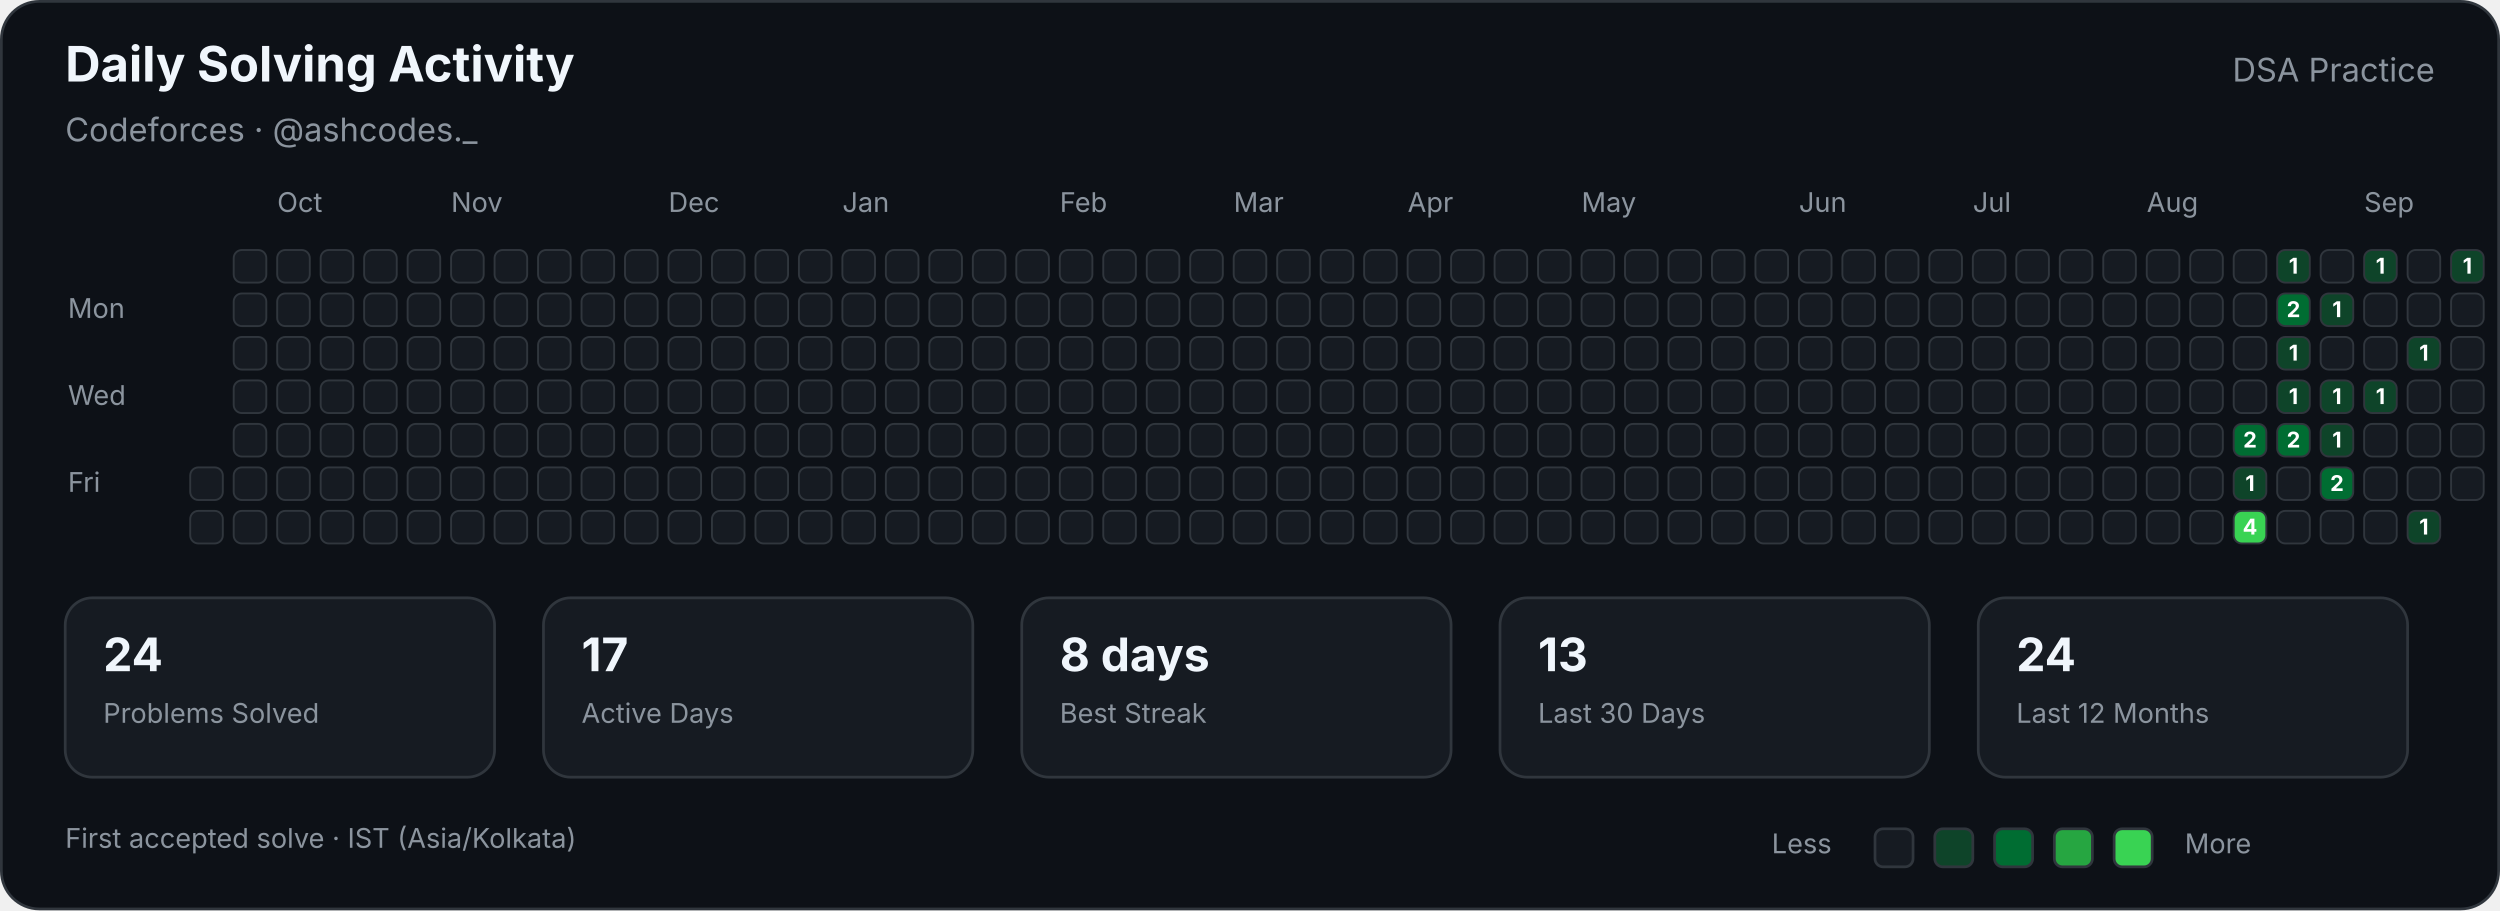
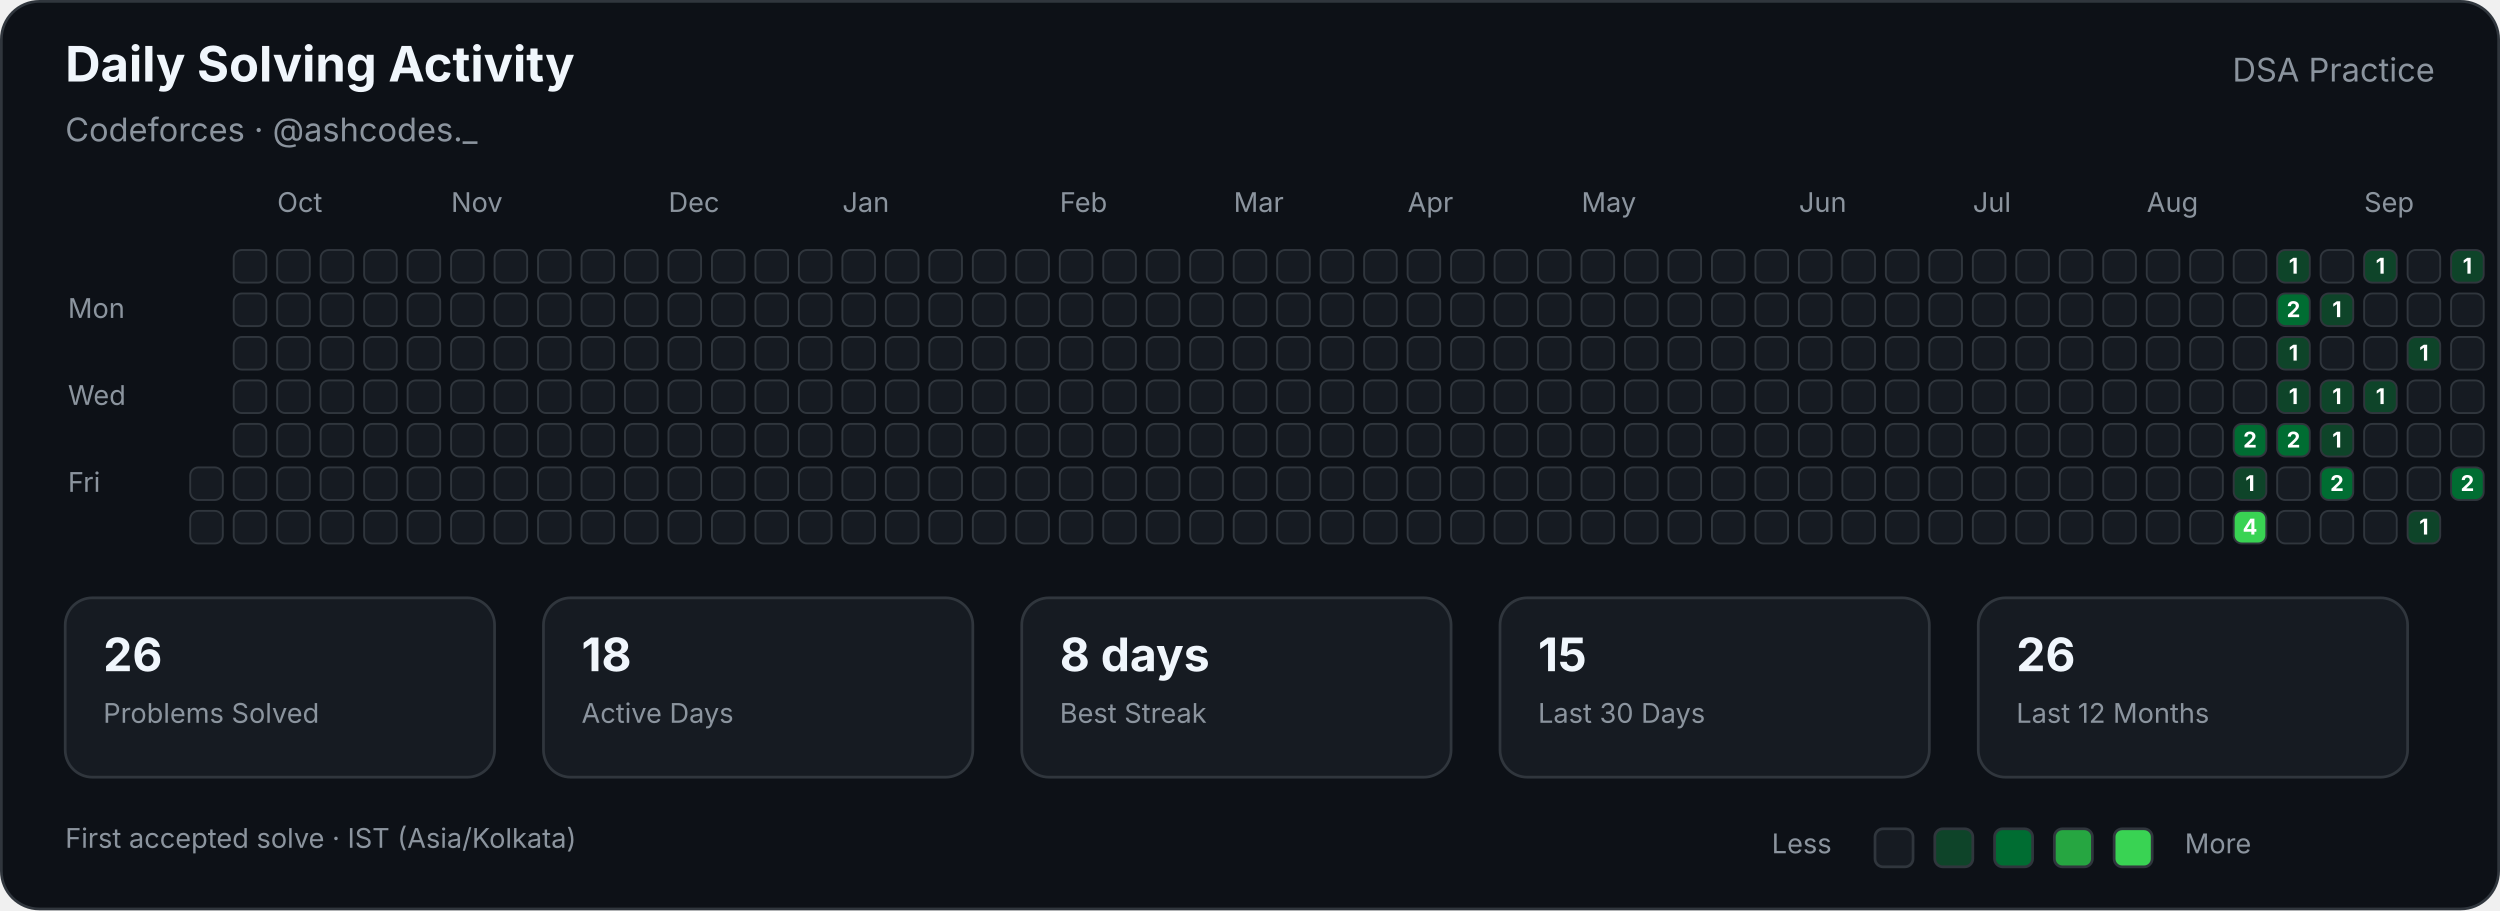
<svg xmlns="http://www.w3.org/2000/svg" width="920" height="335" viewBox="0 0 920 335" role="img" aria-labelledby="title description">
  <style>

        text {
            font-family:
                -apple-system,
                BlinkMacSystemFont,
                "Segoe UI",
                sans-serif;
        }

        .title {
            fill: #f0f6fc;
            font-size: 18px;
            font-weight: 700;
        }

        .subtitle {
            fill: #8b949e;
            font-size: 12px;
        }

        .label {
            fill: #8b949e;
            font-size: 10px;
        }

        .stat-value {
            fill: #f0f6fc;
            font-size: 17px;
            font-weight: 700;
        }

        .stat-label {
            fill: #8b949e;
            font-size: 10px;
        }

        .cell {
            stroke: #30363d;
            stroke-width: 0.7;
        }

        .count {
            fill: #ffffff;
            font-size: 8px;
            font-weight: 700;
            pointer-events: none;
        }
        
</style>
  <rect x="0.5" y="0.5" width="919" height="334" rx="14" fill="#0d1117" stroke="#30363d" />
  <text class="title" x="24" y="30">Daily Solving Activity</text>
  <text class="subtitle" x="24" y="52">Codeforces · @ashcodes._</text>
  <text class="subtitle" x="896" y="30" text-anchor="end">DSA Practice</text>
  <text class="label" x="102" y="78">Oct</text>
  <text class="label" x="166" y="78">Nov</text>
  <text class="label" x="246" y="78">Dec</text>
  <text class="label" x="310" y="78">Jan</text>
  <text class="label" x="390" y="78">Feb</text>
  <text class="label" x="454" y="78">Mar</text>
  <text class="label" x="518" y="78">Apr</text>
  <text class="label" x="582" y="78">May</text>
  <text class="label" x="662" y="78">Jun</text>
  <text class="label" x="726" y="78">Jul</text>
  <text class="label" x="790" y="78">Aug</text>
  <text class="label" x="870" y="78">Sep</text>
  <text class="label" x="25" y="117">Mon</text>
  <text class="label" x="25" y="149">Wed</text>
  <text class="label" x="25" y="181">Fri</text>
  <rect class="cell" x="70" y="172" width="12" height="12" rx="3" fill="#161b22">
</rect>
  <rect class="cell" x="70" y="188" width="12" height="12" rx="3" fill="#161b22">
</rect>
  <rect class="cell" x="86" y="92" width="12" height="12" rx="3" fill="#161b22">
</rect>
  <rect class="cell" x="86" y="108" width="12" height="12" rx="3" fill="#161b22">
</rect>
  <rect class="cell" x="86" y="124" width="12" height="12" rx="3" fill="#161b22">
</rect>
  <rect class="cell" x="86" y="140" width="12" height="12" rx="3" fill="#161b22">
</rect>
  <rect class="cell" x="86" y="156" width="12" height="12" rx="3" fill="#161b22">
</rect>
  <rect class="cell" x="86" y="172" width="12" height="12" rx="3" fill="#161b22">
</rect>
  <rect class="cell" x="86" y="188" width="12" height="12" rx="3" fill="#161b22">
</rect>
  <rect class="cell" x="102" y="92" width="12" height="12" rx="3" fill="#161b22">
</rect>
  <rect class="cell" x="102" y="108" width="12" height="12" rx="3" fill="#161b22">
</rect>
  <rect class="cell" x="102" y="124" width="12" height="12" rx="3" fill="#161b22">
</rect>
  <rect class="cell" x="102" y="140" width="12" height="12" rx="3" fill="#161b22">
</rect>
  <rect class="cell" x="102" y="156" width="12" height="12" rx="3" fill="#161b22">
</rect>
  <rect class="cell" x="102" y="172" width="12" height="12" rx="3" fill="#161b22">
</rect>
  <rect class="cell" x="102" y="188" width="12" height="12" rx="3" fill="#161b22">
</rect>
  <rect class="cell" x="118" y="92" width="12" height="12" rx="3" fill="#161b22">
</rect>
  <rect class="cell" x="118" y="108" width="12" height="12" rx="3" fill="#161b22">
</rect>
  <rect class="cell" x="118" y="124" width="12" height="12" rx="3" fill="#161b22">
</rect>
  <rect class="cell" x="118" y="140" width="12" height="12" rx="3" fill="#161b22">
</rect>
  <rect class="cell" x="118" y="156" width="12" height="12" rx="3" fill="#161b22">
</rect>
  <rect class="cell" x="118" y="172" width="12" height="12" rx="3" fill="#161b22">
</rect>
  <rect class="cell" x="118" y="188" width="12" height="12" rx="3" fill="#161b22">
</rect>
  <rect class="cell" x="134" y="92" width="12" height="12" rx="3" fill="#161b22">
</rect>
  <rect class="cell" x="134" y="108" width="12" height="12" rx="3" fill="#161b22">
</rect>
  <rect class="cell" x="134" y="124" width="12" height="12" rx="3" fill="#161b22">
</rect>
  <rect class="cell" x="134" y="140" width="12" height="12" rx="3" fill="#161b22">
</rect>
  <rect class="cell" x="134" y="156" width="12" height="12" rx="3" fill="#161b22">
</rect>
  <rect class="cell" x="134" y="172" width="12" height="12" rx="3" fill="#161b22">
</rect>
  <rect class="cell" x="134" y="188" width="12" height="12" rx="3" fill="#161b22">
</rect>
  <rect class="cell" x="150" y="92" width="12" height="12" rx="3" fill="#161b22">
</rect>
  <rect class="cell" x="150" y="108" width="12" height="12" rx="3" fill="#161b22">
</rect>
  <rect class="cell" x="150" y="124" width="12" height="12" rx="3" fill="#161b22">
</rect>
  <rect class="cell" x="150" y="140" width="12" height="12" rx="3" fill="#161b22">
</rect>
  <rect class="cell" x="150" y="156" width="12" height="12" rx="3" fill="#161b22">
</rect>
  <rect class="cell" x="150" y="172" width="12" height="12" rx="3" fill="#161b22">
</rect>
  <rect class="cell" x="150" y="188" width="12" height="12" rx="3" fill="#161b22">
</rect>
  <rect class="cell" x="166" y="92" width="12" height="12" rx="3" fill="#161b22">
</rect>
  <rect class="cell" x="166" y="108" width="12" height="12" rx="3" fill="#161b22">
</rect>
  <rect class="cell" x="166" y="124" width="12" height="12" rx="3" fill="#161b22">
</rect>
  <rect class="cell" x="166" y="140" width="12" height="12" rx="3" fill="#161b22">
</rect>
  <rect class="cell" x="166" y="156" width="12" height="12" rx="3" fill="#161b22">
</rect>
  <rect class="cell" x="166" y="172" width="12" height="12" rx="3" fill="#161b22">
</rect>
  <rect class="cell" x="166" y="188" width="12" height="12" rx="3" fill="#161b22">
</rect>
  <rect class="cell" x="182" y="92" width="12" height="12" rx="3" fill="#161b22">
</rect>
  <rect class="cell" x="182" y="108" width="12" height="12" rx="3" fill="#161b22">
</rect>
  <rect class="cell" x="182" y="124" width="12" height="12" rx="3" fill="#161b22">
</rect>
  <rect class="cell" x="182" y="140" width="12" height="12" rx="3" fill="#161b22">
</rect>
  <rect class="cell" x="182" y="156" width="12" height="12" rx="3" fill="#161b22">
</rect>
  <rect class="cell" x="182" y="172" width="12" height="12" rx="3" fill="#161b22">
</rect>
  <rect class="cell" x="182" y="188" width="12" height="12" rx="3" fill="#161b22">
</rect>
  <rect class="cell" x="198" y="92" width="12" height="12" rx="3" fill="#161b22">
</rect>
  <rect class="cell" x="198" y="108" width="12" height="12" rx="3" fill="#161b22">
</rect>
  <rect class="cell" x="198" y="124" width="12" height="12" rx="3" fill="#161b22">
</rect>
  <rect class="cell" x="198" y="140" width="12" height="12" rx="3" fill="#161b22">
</rect>
  <rect class="cell" x="198" y="156" width="12" height="12" rx="3" fill="#161b22">
</rect>
  <rect class="cell" x="198" y="172" width="12" height="12" rx="3" fill="#161b22">
</rect>
  <rect class="cell" x="198" y="188" width="12" height="12" rx="3" fill="#161b22">
</rect>
  <rect class="cell" x="214" y="92" width="12" height="12" rx="3" fill="#161b22">
</rect>
  <rect class="cell" x="214" y="108" width="12" height="12" rx="3" fill="#161b22">
</rect>
  <rect class="cell" x="214" y="124" width="12" height="12" rx="3" fill="#161b22">
</rect>
  <rect class="cell" x="214" y="140" width="12" height="12" rx="3" fill="#161b22">
</rect>
  <rect class="cell" x="214" y="156" width="12" height="12" rx="3" fill="#161b22">
</rect>
  <rect class="cell" x="214" y="172" width="12" height="12" rx="3" fill="#161b22">
</rect>
  <rect class="cell" x="214" y="188" width="12" height="12" rx="3" fill="#161b22">
</rect>
  <rect class="cell" x="230" y="92" width="12" height="12" rx="3" fill="#161b22">
</rect>
  <rect class="cell" x="230" y="108" width="12" height="12" rx="3" fill="#161b22">
</rect>
  <rect class="cell" x="230" y="124" width="12" height="12" rx="3" fill="#161b22">
</rect>
  <rect class="cell" x="230" y="140" width="12" height="12" rx="3" fill="#161b22">
</rect>
  <rect class="cell" x="230" y="156" width="12" height="12" rx="3" fill="#161b22">
</rect>
  <rect class="cell" x="230" y="172" width="12" height="12" rx="3" fill="#161b22">
</rect>
  <rect class="cell" x="230" y="188" width="12" height="12" rx="3" fill="#161b22">
</rect>
  <rect class="cell" x="246" y="92" width="12" height="12" rx="3" fill="#161b22">
</rect>
  <rect class="cell" x="246" y="108" width="12" height="12" rx="3" fill="#161b22">
</rect>
  <rect class="cell" x="246" y="124" width="12" height="12" rx="3" fill="#161b22">
</rect>
  <rect class="cell" x="246" y="140" width="12" height="12" rx="3" fill="#161b22">
</rect>
  <rect class="cell" x="246" y="156" width="12" height="12" rx="3" fill="#161b22">
</rect>
  <rect class="cell" x="246" y="172" width="12" height="12" rx="3" fill="#161b22">
</rect>
  <rect class="cell" x="246" y="188" width="12" height="12" rx="3" fill="#161b22">
</rect>
  <rect class="cell" x="262" y="92" width="12" height="12" rx="3" fill="#161b22">
</rect>
  <rect class="cell" x="262" y="108" width="12" height="12" rx="3" fill="#161b22">
</rect>
  <rect class="cell" x="262" y="124" width="12" height="12" rx="3" fill="#161b22">
</rect>
  <rect class="cell" x="262" y="140" width="12" height="12" rx="3" fill="#161b22">
</rect>
  <rect class="cell" x="262" y="156" width="12" height="12" rx="3" fill="#161b22">
</rect>
  <rect class="cell" x="262" y="172" width="12" height="12" rx="3" fill="#161b22">
</rect>
  <rect class="cell" x="262" y="188" width="12" height="12" rx="3" fill="#161b22">
</rect>
  <rect class="cell" x="278" y="92" width="12" height="12" rx="3" fill="#161b22">
</rect>
  <rect class="cell" x="278" y="108" width="12" height="12" rx="3" fill="#161b22">
</rect>
  <rect class="cell" x="278" y="124" width="12" height="12" rx="3" fill="#161b22">
</rect>
  <rect class="cell" x="278" y="140" width="12" height="12" rx="3" fill="#161b22">
</rect>
  <rect class="cell" x="278" y="156" width="12" height="12" rx="3" fill="#161b22">
</rect>
  <rect class="cell" x="278" y="172" width="12" height="12" rx="3" fill="#161b22">
</rect>
  <rect class="cell" x="278" y="188" width="12" height="12" rx="3" fill="#161b22">
</rect>
  <rect class="cell" x="294" y="92" width="12" height="12" rx="3" fill="#161b22">
</rect>
  <rect class="cell" x="294" y="108" width="12" height="12" rx="3" fill="#161b22">
</rect>
  <rect class="cell" x="294" y="124" width="12" height="12" rx="3" fill="#161b22">
</rect>
  <rect class="cell" x="294" y="140" width="12" height="12" rx="3" fill="#161b22">
</rect>
  <rect class="cell" x="294" y="156" width="12" height="12" rx="3" fill="#161b22">
</rect>
  <rect class="cell" x="294" y="172" width="12" height="12" rx="3" fill="#161b22">
</rect>
  <rect class="cell" x="294" y="188" width="12" height="12" rx="3" fill="#161b22">
</rect>
  <rect class="cell" x="310" y="92" width="12" height="12" rx="3" fill="#161b22">
</rect>
  <rect class="cell" x="310" y="108" width="12" height="12" rx="3" fill="#161b22">
</rect>
  <rect class="cell" x="310" y="124" width="12" height="12" rx="3" fill="#161b22">
</rect>
  <rect class="cell" x="310" y="140" width="12" height="12" rx="3" fill="#161b22">
</rect>
  <rect class="cell" x="310" y="156" width="12" height="12" rx="3" fill="#161b22">
</rect>
  <rect class="cell" x="310" y="172" width="12" height="12" rx="3" fill="#161b22">
</rect>
  <rect class="cell" x="310" y="188" width="12" height="12" rx="3" fill="#161b22">
</rect>
  <rect class="cell" x="326" y="92" width="12" height="12" rx="3" fill="#161b22">
</rect>
  <rect class="cell" x="326" y="108" width="12" height="12" rx="3" fill="#161b22">
</rect>
  <rect class="cell" x="326" y="124" width="12" height="12" rx="3" fill="#161b22">
</rect>
  <rect class="cell" x="326" y="140" width="12" height="12" rx="3" fill="#161b22">
</rect>
  <rect class="cell" x="326" y="156" width="12" height="12" rx="3" fill="#161b22">
</rect>
  <rect class="cell" x="326" y="172" width="12" height="12" rx="3" fill="#161b22">
</rect>
  <rect class="cell" x="326" y="188" width="12" height="12" rx="3" fill="#161b22">
</rect>
  <rect class="cell" x="342" y="92" width="12" height="12" rx="3" fill="#161b22">
</rect>
  <rect class="cell" x="342" y="108" width="12" height="12" rx="3" fill="#161b22">
</rect>
  <rect class="cell" x="342" y="124" width="12" height="12" rx="3" fill="#161b22">
</rect>
  <rect class="cell" x="342" y="140" width="12" height="12" rx="3" fill="#161b22">
</rect>
  <rect class="cell" x="342" y="156" width="12" height="12" rx="3" fill="#161b22">
</rect>
  <rect class="cell" x="342" y="172" width="12" height="12" rx="3" fill="#161b22">
</rect>
  <rect class="cell" x="342" y="188" width="12" height="12" rx="3" fill="#161b22">
</rect>
  <rect class="cell" x="358" y="92" width="12" height="12" rx="3" fill="#161b22">
</rect>
  <rect class="cell" x="358" y="108" width="12" height="12" rx="3" fill="#161b22">
</rect>
  <rect class="cell" x="358" y="124" width="12" height="12" rx="3" fill="#161b22">
</rect>
  <rect class="cell" x="358" y="140" width="12" height="12" rx="3" fill="#161b22">
</rect>
  <rect class="cell" x="358" y="156" width="12" height="12" rx="3" fill="#161b22">
</rect>
  <rect class="cell" x="358" y="172" width="12" height="12" rx="3" fill="#161b22">
</rect>
  <rect class="cell" x="358" y="188" width="12" height="12" rx="3" fill="#161b22">
</rect>
  <rect class="cell" x="374" y="92" width="12" height="12" rx="3" fill="#161b22">
</rect>
  <rect class="cell" x="374" y="108" width="12" height="12" rx="3" fill="#161b22">
</rect>
  <rect class="cell" x="374" y="124" width="12" height="12" rx="3" fill="#161b22">
</rect>
  <rect class="cell" x="374" y="140" width="12" height="12" rx="3" fill="#161b22">
</rect>
  <rect class="cell" x="374" y="156" width="12" height="12" rx="3" fill="#161b22">
</rect>
  <rect class="cell" x="374" y="172" width="12" height="12" rx="3" fill="#161b22">
</rect>
  <rect class="cell" x="374" y="188" width="12" height="12" rx="3" fill="#161b22">
</rect>
  <rect class="cell" x="390" y="92" width="12" height="12" rx="3" fill="#161b22">
</rect>
  <rect class="cell" x="390" y="108" width="12" height="12" rx="3" fill="#161b22">
</rect>
  <rect class="cell" x="390" y="124" width="12" height="12" rx="3" fill="#161b22">
</rect>
  <rect class="cell" x="390" y="140" width="12" height="12" rx="3" fill="#161b22">
</rect>
  <rect class="cell" x="390" y="156" width="12" height="12" rx="3" fill="#161b22">
</rect>
  <rect class="cell" x="390" y="172" width="12" height="12" rx="3" fill="#161b22">
</rect>
  <rect class="cell" x="390" y="188" width="12" height="12" rx="3" fill="#161b22">
</rect>
  <rect class="cell" x="406" y="92" width="12" height="12" rx="3" fill="#161b22">
</rect>
  <rect class="cell" x="406" y="108" width="12" height="12" rx="3" fill="#161b22">
</rect>
  <rect class="cell" x="406" y="124" width="12" height="12" rx="3" fill="#161b22">
</rect>
  <rect class="cell" x="406" y="140" width="12" height="12" rx="3" fill="#161b22">
</rect>
  <rect class="cell" x="406" y="156" width="12" height="12" rx="3" fill="#161b22">
</rect>
  <rect class="cell" x="406" y="172" width="12" height="12" rx="3" fill="#161b22">
</rect>
  <rect class="cell" x="406" y="188" width="12" height="12" rx="3" fill="#161b22">
</rect>
  <rect class="cell" x="422" y="92" width="12" height="12" rx="3" fill="#161b22">
</rect>
  <rect class="cell" x="422" y="108" width="12" height="12" rx="3" fill="#161b22">
</rect>
  <rect class="cell" x="422" y="124" width="12" height="12" rx="3" fill="#161b22">
</rect>
  <rect class="cell" x="422" y="140" width="12" height="12" rx="3" fill="#161b22">
</rect>
  <rect class="cell" x="422" y="156" width="12" height="12" rx="3" fill="#161b22">
</rect>
  <rect class="cell" x="422" y="172" width="12" height="12" rx="3" fill="#161b22">
</rect>
  <rect class="cell" x="422" y="188" width="12" height="12" rx="3" fill="#161b22">
</rect>
  <rect class="cell" x="438" y="92" width="12" height="12" rx="3" fill="#161b22">
</rect>
  <rect class="cell" x="438" y="108" width="12" height="12" rx="3" fill="#161b22">
</rect>
  <rect class="cell" x="438" y="124" width="12" height="12" rx="3" fill="#161b22">
</rect>
  <rect class="cell" x="438" y="140" width="12" height="12" rx="3" fill="#161b22">
</rect>
  <rect class="cell" x="438" y="156" width="12" height="12" rx="3" fill="#161b22">
</rect>
  <rect class="cell" x="438" y="172" width="12" height="12" rx="3" fill="#161b22">
</rect>
  <rect class="cell" x="438" y="188" width="12" height="12" rx="3" fill="#161b22">
</rect>
  <rect class="cell" x="454" y="92" width="12" height="12" rx="3" fill="#161b22">
</rect>
  <rect class="cell" x="454" y="108" width="12" height="12" rx="3" fill="#161b22">
</rect>
  <rect class="cell" x="454" y="124" width="12" height="12" rx="3" fill="#161b22">
</rect>
  <rect class="cell" x="454" y="140" width="12" height="12" rx="3" fill="#161b22">
</rect>
  <rect class="cell" x="454" y="156" width="12" height="12" rx="3" fill="#161b22">
</rect>
  <rect class="cell" x="454" y="172" width="12" height="12" rx="3" fill="#161b22">
</rect>
  <rect class="cell" x="454" y="188" width="12" height="12" rx="3" fill="#161b22">
</rect>
  <rect class="cell" x="470" y="92" width="12" height="12" rx="3" fill="#161b22">
</rect>
  <rect class="cell" x="470" y="108" width="12" height="12" rx="3" fill="#161b22">
</rect>
  <rect class="cell" x="470" y="124" width="12" height="12" rx="3" fill="#161b22">
</rect>
  <rect class="cell" x="470" y="140" width="12" height="12" rx="3" fill="#161b22">
</rect>
  <rect class="cell" x="470" y="156" width="12" height="12" rx="3" fill="#161b22">
</rect>
  <rect class="cell" x="470" y="172" width="12" height="12" rx="3" fill="#161b22">
</rect>
  <rect class="cell" x="470" y="188" width="12" height="12" rx="3" fill="#161b22">
</rect>
  <rect class="cell" x="486" y="92" width="12" height="12" rx="3" fill="#161b22">
</rect>
  <rect class="cell" x="486" y="108" width="12" height="12" rx="3" fill="#161b22">
</rect>
  <rect class="cell" x="486" y="124" width="12" height="12" rx="3" fill="#161b22">
</rect>
  <rect class="cell" x="486" y="140" width="12" height="12" rx="3" fill="#161b22">
</rect>
  <rect class="cell" x="486" y="156" width="12" height="12" rx="3" fill="#161b22">
</rect>
  <rect class="cell" x="486" y="172" width="12" height="12" rx="3" fill="#161b22">
</rect>
  <rect class="cell" x="486" y="188" width="12" height="12" rx="3" fill="#161b22">
</rect>
  <rect class="cell" x="502" y="92" width="12" height="12" rx="3" fill="#161b22">
</rect>
  <rect class="cell" x="502" y="108" width="12" height="12" rx="3" fill="#161b22">
</rect>
  <rect class="cell" x="502" y="124" width="12" height="12" rx="3" fill="#161b22">
</rect>
  <rect class="cell" x="502" y="140" width="12" height="12" rx="3" fill="#161b22">
</rect>
  <rect class="cell" x="502" y="156" width="12" height="12" rx="3" fill="#161b22">
</rect>
  <rect class="cell" x="502" y="172" width="12" height="12" rx="3" fill="#161b22">
</rect>
  <rect class="cell" x="502" y="188" width="12" height="12" rx="3" fill="#161b22">
</rect>
  <rect class="cell" x="518" y="92" width="12" height="12" rx="3" fill="#161b22">
</rect>
  <rect class="cell" x="518" y="108" width="12" height="12" rx="3" fill="#161b22">
</rect>
  <rect class="cell" x="518" y="124" width="12" height="12" rx="3" fill="#161b22">
</rect>
  <rect class="cell" x="518" y="140" width="12" height="12" rx="3" fill="#161b22">
</rect>
  <rect class="cell" x="518" y="156" width="12" height="12" rx="3" fill="#161b22">
</rect>
  <rect class="cell" x="518" y="172" width="12" height="12" rx="3" fill="#161b22">
</rect>
  <rect class="cell" x="518" y="188" width="12" height="12" rx="3" fill="#161b22">
</rect>
  <rect class="cell" x="534" y="92" width="12" height="12" rx="3" fill="#161b22">
</rect>
  <rect class="cell" x="534" y="108" width="12" height="12" rx="3" fill="#161b22">
</rect>
  <rect class="cell" x="534" y="124" width="12" height="12" rx="3" fill="#161b22">
</rect>
  <rect class="cell" x="534" y="140" width="12" height="12" rx="3" fill="#161b22">
</rect>
  <rect class="cell" x="534" y="156" width="12" height="12" rx="3" fill="#161b22">
</rect>
  <rect class="cell" x="534" y="172" width="12" height="12" rx="3" fill="#161b22">
</rect>
  <rect class="cell" x="534" y="188" width="12" height="12" rx="3" fill="#161b22">
</rect>
  <rect class="cell" x="550" y="92" width="12" height="12" rx="3" fill="#161b22">
</rect>
  <rect class="cell" x="550" y="108" width="12" height="12" rx="3" fill="#161b22">
</rect>
  <rect class="cell" x="550" y="124" width="12" height="12" rx="3" fill="#161b22">
</rect>
  <rect class="cell" x="550" y="140" width="12" height="12" rx="3" fill="#161b22">
</rect>
  <rect class="cell" x="550" y="156" width="12" height="12" rx="3" fill="#161b22">
</rect>
  <rect class="cell" x="550" y="172" width="12" height="12" rx="3" fill="#161b22">
</rect>
  <rect class="cell" x="550" y="188" width="12" height="12" rx="3" fill="#161b22">
</rect>
  <rect class="cell" x="566" y="92" width="12" height="12" rx="3" fill="#161b22">
</rect>
  <rect class="cell" x="566" y="108" width="12" height="12" rx="3" fill="#161b22">
</rect>
  <rect class="cell" x="566" y="124" width="12" height="12" rx="3" fill="#161b22">
</rect>
  <rect class="cell" x="566" y="140" width="12" height="12" rx="3" fill="#161b22">
</rect>
  <rect class="cell" x="566" y="156" width="12" height="12" rx="3" fill="#161b22">
</rect>
  <rect class="cell" x="566" y="172" width="12" height="12" rx="3" fill="#161b22">
</rect>
  <rect class="cell" x="566" y="188" width="12" height="12" rx="3" fill="#161b22">
</rect>
  <rect class="cell" x="582" y="92" width="12" height="12" rx="3" fill="#161b22">
</rect>
  <rect class="cell" x="582" y="108" width="12" height="12" rx="3" fill="#161b22">
</rect>
  <rect class="cell" x="582" y="124" width="12" height="12" rx="3" fill="#161b22">
</rect>
  <rect class="cell" x="582" y="140" width="12" height="12" rx="3" fill="#161b22">
</rect>
  <rect class="cell" x="582" y="156" width="12" height="12" rx="3" fill="#161b22">
</rect>
  <rect class="cell" x="582" y="172" width="12" height="12" rx="3" fill="#161b22">
</rect>
  <rect class="cell" x="582" y="188" width="12" height="12" rx="3" fill="#161b22">
</rect>
  <rect class="cell" x="598" y="92" width="12" height="12" rx="3" fill="#161b22">
</rect>
  <rect class="cell" x="598" y="108" width="12" height="12" rx="3" fill="#161b22">
</rect>
  <rect class="cell" x="598" y="124" width="12" height="12" rx="3" fill="#161b22">
</rect>
  <rect class="cell" x="598" y="140" width="12" height="12" rx="3" fill="#161b22">
</rect>
  <rect class="cell" x="598" y="156" width="12" height="12" rx="3" fill="#161b22">
</rect>
  <rect class="cell" x="598" y="172" width="12" height="12" rx="3" fill="#161b22">
</rect>
  <rect class="cell" x="598" y="188" width="12" height="12" rx="3" fill="#161b22">
</rect>
  <rect class="cell" x="614" y="92" width="12" height="12" rx="3" fill="#161b22">
</rect>
  <rect class="cell" x="614" y="108" width="12" height="12" rx="3" fill="#161b22">
</rect>
  <rect class="cell" x="614" y="124" width="12" height="12" rx="3" fill="#161b22">
</rect>
  <rect class="cell" x="614" y="140" width="12" height="12" rx="3" fill="#161b22">
</rect>
  <rect class="cell" x="614" y="156" width="12" height="12" rx="3" fill="#161b22">
</rect>
  <rect class="cell" x="614" y="172" width="12" height="12" rx="3" fill="#161b22">
</rect>
  <rect class="cell" x="614" y="188" width="12" height="12" rx="3" fill="#161b22">
</rect>
  <rect class="cell" x="630" y="92" width="12" height="12" rx="3" fill="#161b22">
</rect>
  <rect class="cell" x="630" y="108" width="12" height="12" rx="3" fill="#161b22">
</rect>
  <rect class="cell" x="630" y="124" width="12" height="12" rx="3" fill="#161b22">
</rect>
  <rect class="cell" x="630" y="140" width="12" height="12" rx="3" fill="#161b22">
</rect>
  <rect class="cell" x="630" y="156" width="12" height="12" rx="3" fill="#161b22">
</rect>
  <rect class="cell" x="630" y="172" width="12" height="12" rx="3" fill="#161b22">
</rect>
  <rect class="cell" x="630" y="188" width="12" height="12" rx="3" fill="#161b22">
</rect>
  <rect class="cell" x="646" y="92" width="12" height="12" rx="3" fill="#161b22">
</rect>
  <rect class="cell" x="646" y="108" width="12" height="12" rx="3" fill="#161b22">
</rect>
  <rect class="cell" x="646" y="124" width="12" height="12" rx="3" fill="#161b22">
</rect>
  <rect class="cell" x="646" y="140" width="12" height="12" rx="3" fill="#161b22">
</rect>
  <rect class="cell" x="646" y="156" width="12" height="12" rx="3" fill="#161b22">
</rect>
  <rect class="cell" x="646" y="172" width="12" height="12" rx="3" fill="#161b22">
</rect>
  <rect class="cell" x="646" y="188" width="12" height="12" rx="3" fill="#161b22">
</rect>
  <rect class="cell" x="662" y="92" width="12" height="12" rx="3" fill="#161b22">
</rect>
  <rect class="cell" x="662" y="108" width="12" height="12" rx="3" fill="#161b22">
</rect>
  <rect class="cell" x="662" y="124" width="12" height="12" rx="3" fill="#161b22">
</rect>
  <rect class="cell" x="662" y="140" width="12" height="12" rx="3" fill="#161b22">
</rect>
  <rect class="cell" x="662" y="156" width="12" height="12" rx="3" fill="#161b22">
</rect>
  <rect class="cell" x="662" y="172" width="12" height="12" rx="3" fill="#161b22">
</rect>
  <rect class="cell" x="662" y="188" width="12" height="12" rx="3" fill="#161b22">
</rect>
  <rect class="cell" x="678" y="92" width="12" height="12" rx="3" fill="#161b22">
</rect>
  <rect class="cell" x="678" y="108" width="12" height="12" rx="3" fill="#161b22">
</rect>
  <rect class="cell" x="678" y="124" width="12" height="12" rx="3" fill="#161b22">
</rect>
  <rect class="cell" x="678" y="140" width="12" height="12" rx="3" fill="#161b22">
</rect>
  <rect class="cell" x="678" y="156" width="12" height="12" rx="3" fill="#161b22">
</rect>
  <rect class="cell" x="678" y="172" width="12" height="12" rx="3" fill="#161b22">
</rect>
  <rect class="cell" x="678" y="188" width="12" height="12" rx="3" fill="#161b22">
</rect>
  <rect class="cell" x="694" y="92" width="12" height="12" rx="3" fill="#161b22">
</rect>
  <rect class="cell" x="694" y="108" width="12" height="12" rx="3" fill="#161b22">
</rect>
  <rect class="cell" x="694" y="124" width="12" height="12" rx="3" fill="#161b22">
</rect>
  <rect class="cell" x="694" y="140" width="12" height="12" rx="3" fill="#161b22">
</rect>
  <rect class="cell" x="694" y="156" width="12" height="12" rx="3" fill="#161b22">
</rect>
  <rect class="cell" x="694" y="172" width="12" height="12" rx="3" fill="#161b22">
</rect>
  <rect class="cell" x="694" y="188" width="12" height="12" rx="3" fill="#161b22">
</rect>
  <rect class="cell" x="710" y="92" width="12" height="12" rx="3" fill="#161b22">
</rect>
  <rect class="cell" x="710" y="108" width="12" height="12" rx="3" fill="#161b22">
</rect>
  <rect class="cell" x="710" y="124" width="12" height="12" rx="3" fill="#161b22">
</rect>
  <rect class="cell" x="710" y="140" width="12" height="12" rx="3" fill="#161b22">
</rect>
  <rect class="cell" x="710" y="156" width="12" height="12" rx="3" fill="#161b22">
</rect>
  <rect class="cell" x="710" y="172" width="12" height="12" rx="3" fill="#161b22">
</rect>
  <rect class="cell" x="710" y="188" width="12" height="12" rx="3" fill="#161b22">
</rect>
  <rect class="cell" x="726" y="92" width="12" height="12" rx="3" fill="#161b22">
</rect>
  <rect class="cell" x="726" y="108" width="12" height="12" rx="3" fill="#161b22">
</rect>
  <rect class="cell" x="726" y="124" width="12" height="12" rx="3" fill="#161b22">
</rect>
  <rect class="cell" x="726" y="140" width="12" height="12" rx="3" fill="#161b22">
</rect>
  <rect class="cell" x="726" y="156" width="12" height="12" rx="3" fill="#161b22">
</rect>
  <rect class="cell" x="726" y="172" width="12" height="12" rx="3" fill="#161b22">
</rect>
  <rect class="cell" x="726" y="188" width="12" height="12" rx="3" fill="#161b22">
</rect>
  <rect class="cell" x="742" y="92" width="12" height="12" rx="3" fill="#161b22">
</rect>
  <rect class="cell" x="742" y="108" width="12" height="12" rx="3" fill="#161b22">
</rect>
  <rect class="cell" x="742" y="124" width="12" height="12" rx="3" fill="#161b22">
</rect>
  <rect class="cell" x="742" y="140" width="12" height="12" rx="3" fill="#161b22">
</rect>
  <rect class="cell" x="742" y="156" width="12" height="12" rx="3" fill="#161b22">
</rect>
  <rect class="cell" x="742" y="172" width="12" height="12" rx="3" fill="#161b22">
</rect>
  <rect class="cell" x="742" y="188" width="12" height="12" rx="3" fill="#161b22">
</rect>
  <rect class="cell" x="758" y="92" width="12" height="12" rx="3" fill="#161b22">
</rect>
  <rect class="cell" x="758" y="108" width="12" height="12" rx="3" fill="#161b22">
</rect>
  <rect class="cell" x="758" y="124" width="12" height="12" rx="3" fill="#161b22">
</rect>
  <rect class="cell" x="758" y="140" width="12" height="12" rx="3" fill="#161b22">
</rect>
  <rect class="cell" x="758" y="156" width="12" height="12" rx="3" fill="#161b22">
</rect>
  <rect class="cell" x="758" y="172" width="12" height="12" rx="3" fill="#161b22">
</rect>
  <rect class="cell" x="758" y="188" width="12" height="12" rx="3" fill="#161b22">
</rect>
  <rect class="cell" x="774" y="92" width="12" height="12" rx="3" fill="#161b22">
</rect>
  <rect class="cell" x="774" y="108" width="12" height="12" rx="3" fill="#161b22">
</rect>
  <rect class="cell" x="774" y="124" width="12" height="12" rx="3" fill="#161b22">
</rect>
  <rect class="cell" x="774" y="140" width="12" height="12" rx="3" fill="#161b22">
</rect>
  <rect class="cell" x="774" y="156" width="12" height="12" rx="3" fill="#161b22">
</rect>
  <rect class="cell" x="774" y="172" width="12" height="12" rx="3" fill="#161b22">
</rect>
  <rect class="cell" x="774" y="188" width="12" height="12" rx="3" fill="#161b22">
</rect>
  <rect class="cell" x="790" y="92" width="12" height="12" rx="3" fill="#161b22">
</rect>
  <rect class="cell" x="790" y="108" width="12" height="12" rx="3" fill="#161b22">
</rect>
  <rect class="cell" x="790" y="124" width="12" height="12" rx="3" fill="#161b22">
</rect>
  <rect class="cell" x="790" y="140" width="12" height="12" rx="3" fill="#161b22">
</rect>
  <rect class="cell" x="790" y="156" width="12" height="12" rx="3" fill="#161b22">
</rect>
  <rect class="cell" x="790" y="172" width="12" height="12" rx="3" fill="#161b22">
</rect>
  <rect class="cell" x="790" y="188" width="12" height="12" rx="3" fill="#161b22">
</rect>
  <rect class="cell" x="806" y="92" width="12" height="12" rx="3" fill="#161b22">
</rect>
  <rect class="cell" x="806" y="108" width="12" height="12" rx="3" fill="#161b22">
</rect>
  <rect class="cell" x="806" y="124" width="12" height="12" rx="3" fill="#161b22">
</rect>
  <rect class="cell" x="806" y="140" width="12" height="12" rx="3" fill="#161b22">
</rect>
  <rect class="cell" x="806" y="156" width="12" height="12" rx="3" fill="#161b22">
</rect>
  <rect class="cell" x="806" y="172" width="12" height="12" rx="3" fill="#161b22">
</rect>
  <rect class="cell" x="806" y="188" width="12" height="12" rx="3" fill="#161b22">
</rect>
  <rect class="cell" x="822" y="92" width="12" height="12" rx="3" fill="#161b22">
</rect>
  <rect class="cell" x="822" y="108" width="12" height="12" rx="3" fill="#161b22">
</rect>
  <rect class="cell" x="822" y="124" width="12" height="12" rx="3" fill="#161b22">
</rect>
  <rect class="cell" x="822" y="140" width="12" height="12" rx="3" fill="#161b22">
</rect>
  <rect class="cell" x="822" y="156" width="12" height="12" rx="3" fill="#006d32">
</rect>
  <text class="count" x="828" y="164.7" text-anchor="middle">2</text>
  <rect class="cell" x="822" y="172" width="12" height="12" rx="3" fill="#0e4429">
</rect>
  <text class="count" x="828" y="180.7" text-anchor="middle">1</text>
  <rect class="cell" x="822" y="188" width="12" height="12" rx="3" fill="#39d353">
</rect>
  <text class="count" x="828" y="196.7" text-anchor="middle">4</text>
  <rect class="cell" x="838" y="92" width="12" height="12" rx="3" fill="#0e4429">
</rect>
  <text class="count" x="844" y="100.7" text-anchor="middle">1</text>
  <rect class="cell" x="838" y="108" width="12" height="12" rx="3" fill="#006d32">
</rect>
  <text class="count" x="844" y="116.7" text-anchor="middle">2</text>
  <rect class="cell" x="838" y="124" width="12" height="12" rx="3" fill="#0e4429">
</rect>
  <text class="count" x="844" y="132.7" text-anchor="middle">1</text>
  <rect class="cell" x="838" y="140" width="12" height="12" rx="3" fill="#0e4429">
</rect>
  <text class="count" x="844" y="148.7" text-anchor="middle">1</text>
  <rect class="cell" x="838" y="156" width="12" height="12" rx="3" fill="#006d32">
</rect>
  <text class="count" x="844" y="164.7" text-anchor="middle">2</text>
  <rect class="cell" x="838" y="172" width="12" height="12" rx="3" fill="#161b22">
</rect>
  <rect class="cell" x="838" y="188" width="12" height="12" rx="3" fill="#161b22">
</rect>
  <rect class="cell" x="854" y="92" width="12" height="12" rx="3" fill="#161b22">
</rect>
  <rect class="cell" x="854" y="108" width="12" height="12" rx="3" fill="#0e4429">
</rect>
  <text class="count" x="860" y="116.7" text-anchor="middle">1</text>
  <rect class="cell" x="854" y="124" width="12" height="12" rx="3" fill="#161b22">
</rect>
  <rect class="cell" x="854" y="140" width="12" height="12" rx="3" fill="#0e4429">
</rect>
  <text class="count" x="860" y="148.7" text-anchor="middle">1</text>
  <rect class="cell" x="854" y="156" width="12" height="12" rx="3" fill="#0e4429">
</rect>
  <text class="count" x="860" y="164.7" text-anchor="middle">1</text>
  <rect class="cell" x="854" y="172" width="12" height="12" rx="3" fill="#006d32">
</rect>
  <text class="count" x="860" y="180.7" text-anchor="middle">2</text>
  <rect class="cell" x="854" y="188" width="12" height="12" rx="3" fill="#161b22">
</rect>
  <rect class="cell" x="870" y="92" width="12" height="12" rx="3" fill="#0e4429">
</rect>
  <text class="count" x="876" y="100.7" text-anchor="middle">1</text>
  <rect class="cell" x="870" y="108" width="12" height="12" rx="3" fill="#161b22">
</rect>
  <rect class="cell" x="870" y="124" width="12" height="12" rx="3" fill="#161b22">
</rect>
  <rect class="cell" x="870" y="140" width="12" height="12" rx="3" fill="#0e4429">
</rect>
  <text class="count" x="876" y="148.7" text-anchor="middle">1</text>
  <rect class="cell" x="870" y="156" width="12" height="12" rx="3" fill="#161b22">
</rect>
  <rect class="cell" x="870" y="172" width="12" height="12" rx="3" fill="#161b22">
</rect>
  <rect class="cell" x="870" y="188" width="12" height="12" rx="3" fill="#161b22">
</rect>
  <rect class="cell" x="886" y="92" width="12" height="12" rx="3" fill="#161b22">
</rect>
  <rect class="cell" x="886" y="108" width="12" height="12" rx="3" fill="#161b22">
</rect>
  <rect class="cell" x="886" y="124" width="12" height="12" rx="3" fill="#0e4429">
</rect>
  <text class="count" x="892" y="132.7" text-anchor="middle">1</text>
  <rect class="cell" x="886" y="140" width="12" height="12" rx="3" fill="#161b22">
</rect>
  <rect class="cell" x="886" y="156" width="12" height="12" rx="3" fill="#161b22">
</rect>
  <rect class="cell" x="886" y="172" width="12" height="12" rx="3" fill="#161b22">
</rect>
  <rect class="cell" x="886" y="188" width="12" height="12" rx="3" fill="#0e4429">
</rect>
  <text class="count" x="892" y="196.7" text-anchor="middle">1</text>
  <rect class="cell" x="902" y="92" width="12" height="12" rx="3" fill="#0e4429">
</rect>
  <text class="count" x="908" y="100.7" text-anchor="middle">1</text>
  <rect class="cell" x="902" y="108" width="12" height="12" rx="3" fill="#161b22">
</rect>
  <rect class="cell" x="902" y="124" width="12" height="12" rx="3" fill="#161b22">
</rect>
  <rect class="cell" x="902" y="140" width="12" height="12" rx="3" fill="#161b22">
</rect>
  <rect class="cell" x="902" y="156" width="12" height="12" rx="3" fill="#161b22">
</rect>
-   <rect class="cell" x="902" y="172" width="12" height="12" rx="3" fill="#161b22">
- </rect>
+   <rect class="cell" x="902" y="172" width="12" height="12" rx="3" fill="#006d32">
+ </rect>
+   <text class="count" x="908" y="180.7" text-anchor="middle">2</text>
  <rect x="24" y="220" width="158" height="66" rx="10" fill="#161b22" stroke="#30363d" />
-   <text class="stat-value" x="38" y="247">24</text>
+   <text class="stat-value" x="38" y="247">26</text>
  <text class="stat-label" x="38" y="266">Problems Solved</text>
  <rect x="200" y="220" width="158" height="66" rx="10" fill="#161b22" stroke="#30363d" />
-   <text class="stat-value" x="214" y="247">17</text>
+   <text class="stat-value" x="214" y="247">18</text>
  <text class="stat-label" x="214" y="266">Active Days</text>
  <rect x="376" y="220" width="158" height="66" rx="10" fill="#161b22" stroke="#30363d" />
  <text class="stat-value" x="390" y="247">8 days</text>
  <text class="stat-label" x="390" y="266">Best Streak</text>
  <rect x="552" y="220" width="158" height="66" rx="10" fill="#161b22" stroke="#30363d" />
-   <text class="stat-value" x="566" y="247">13</text>
+   <text class="stat-value" x="566" y="247">15</text>
  <text class="stat-label" x="566" y="266">Last 30 Days</text>
  <rect x="728" y="220" width="158" height="66" rx="10" fill="#161b22" stroke="#30363d" />
-   <text class="stat-value" x="742" y="247">24</text>
+   <text class="stat-value" x="742" y="247">26</text>
  <text class="stat-label" x="742" y="266">Last 12 Months</text>
  <text class="label" x="24" y="312">First accepted solve · IST (Asia/Kolkata)</text>
  <text class="label" x="652" y="314">Less</text>
  <rect x="690" y="305" width="14" height="14" rx="3" fill="#161b22" stroke="#30363d" />
  <rect x="712" y="305" width="14" height="14" rx="3" fill="#0e4429" stroke="#30363d" />
  <rect x="734" y="305" width="14" height="14" rx="3" fill="#006d32" stroke="#30363d" />
  <rect x="756" y="305" width="14" height="14" rx="3" fill="#26a641" stroke="#30363d" />
  <rect x="778" y="305" width="14" height="14" rx="3" fill="#39d353" stroke="#30363d" />
  <text class="label" x="804" y="314">More</text>
</svg>
